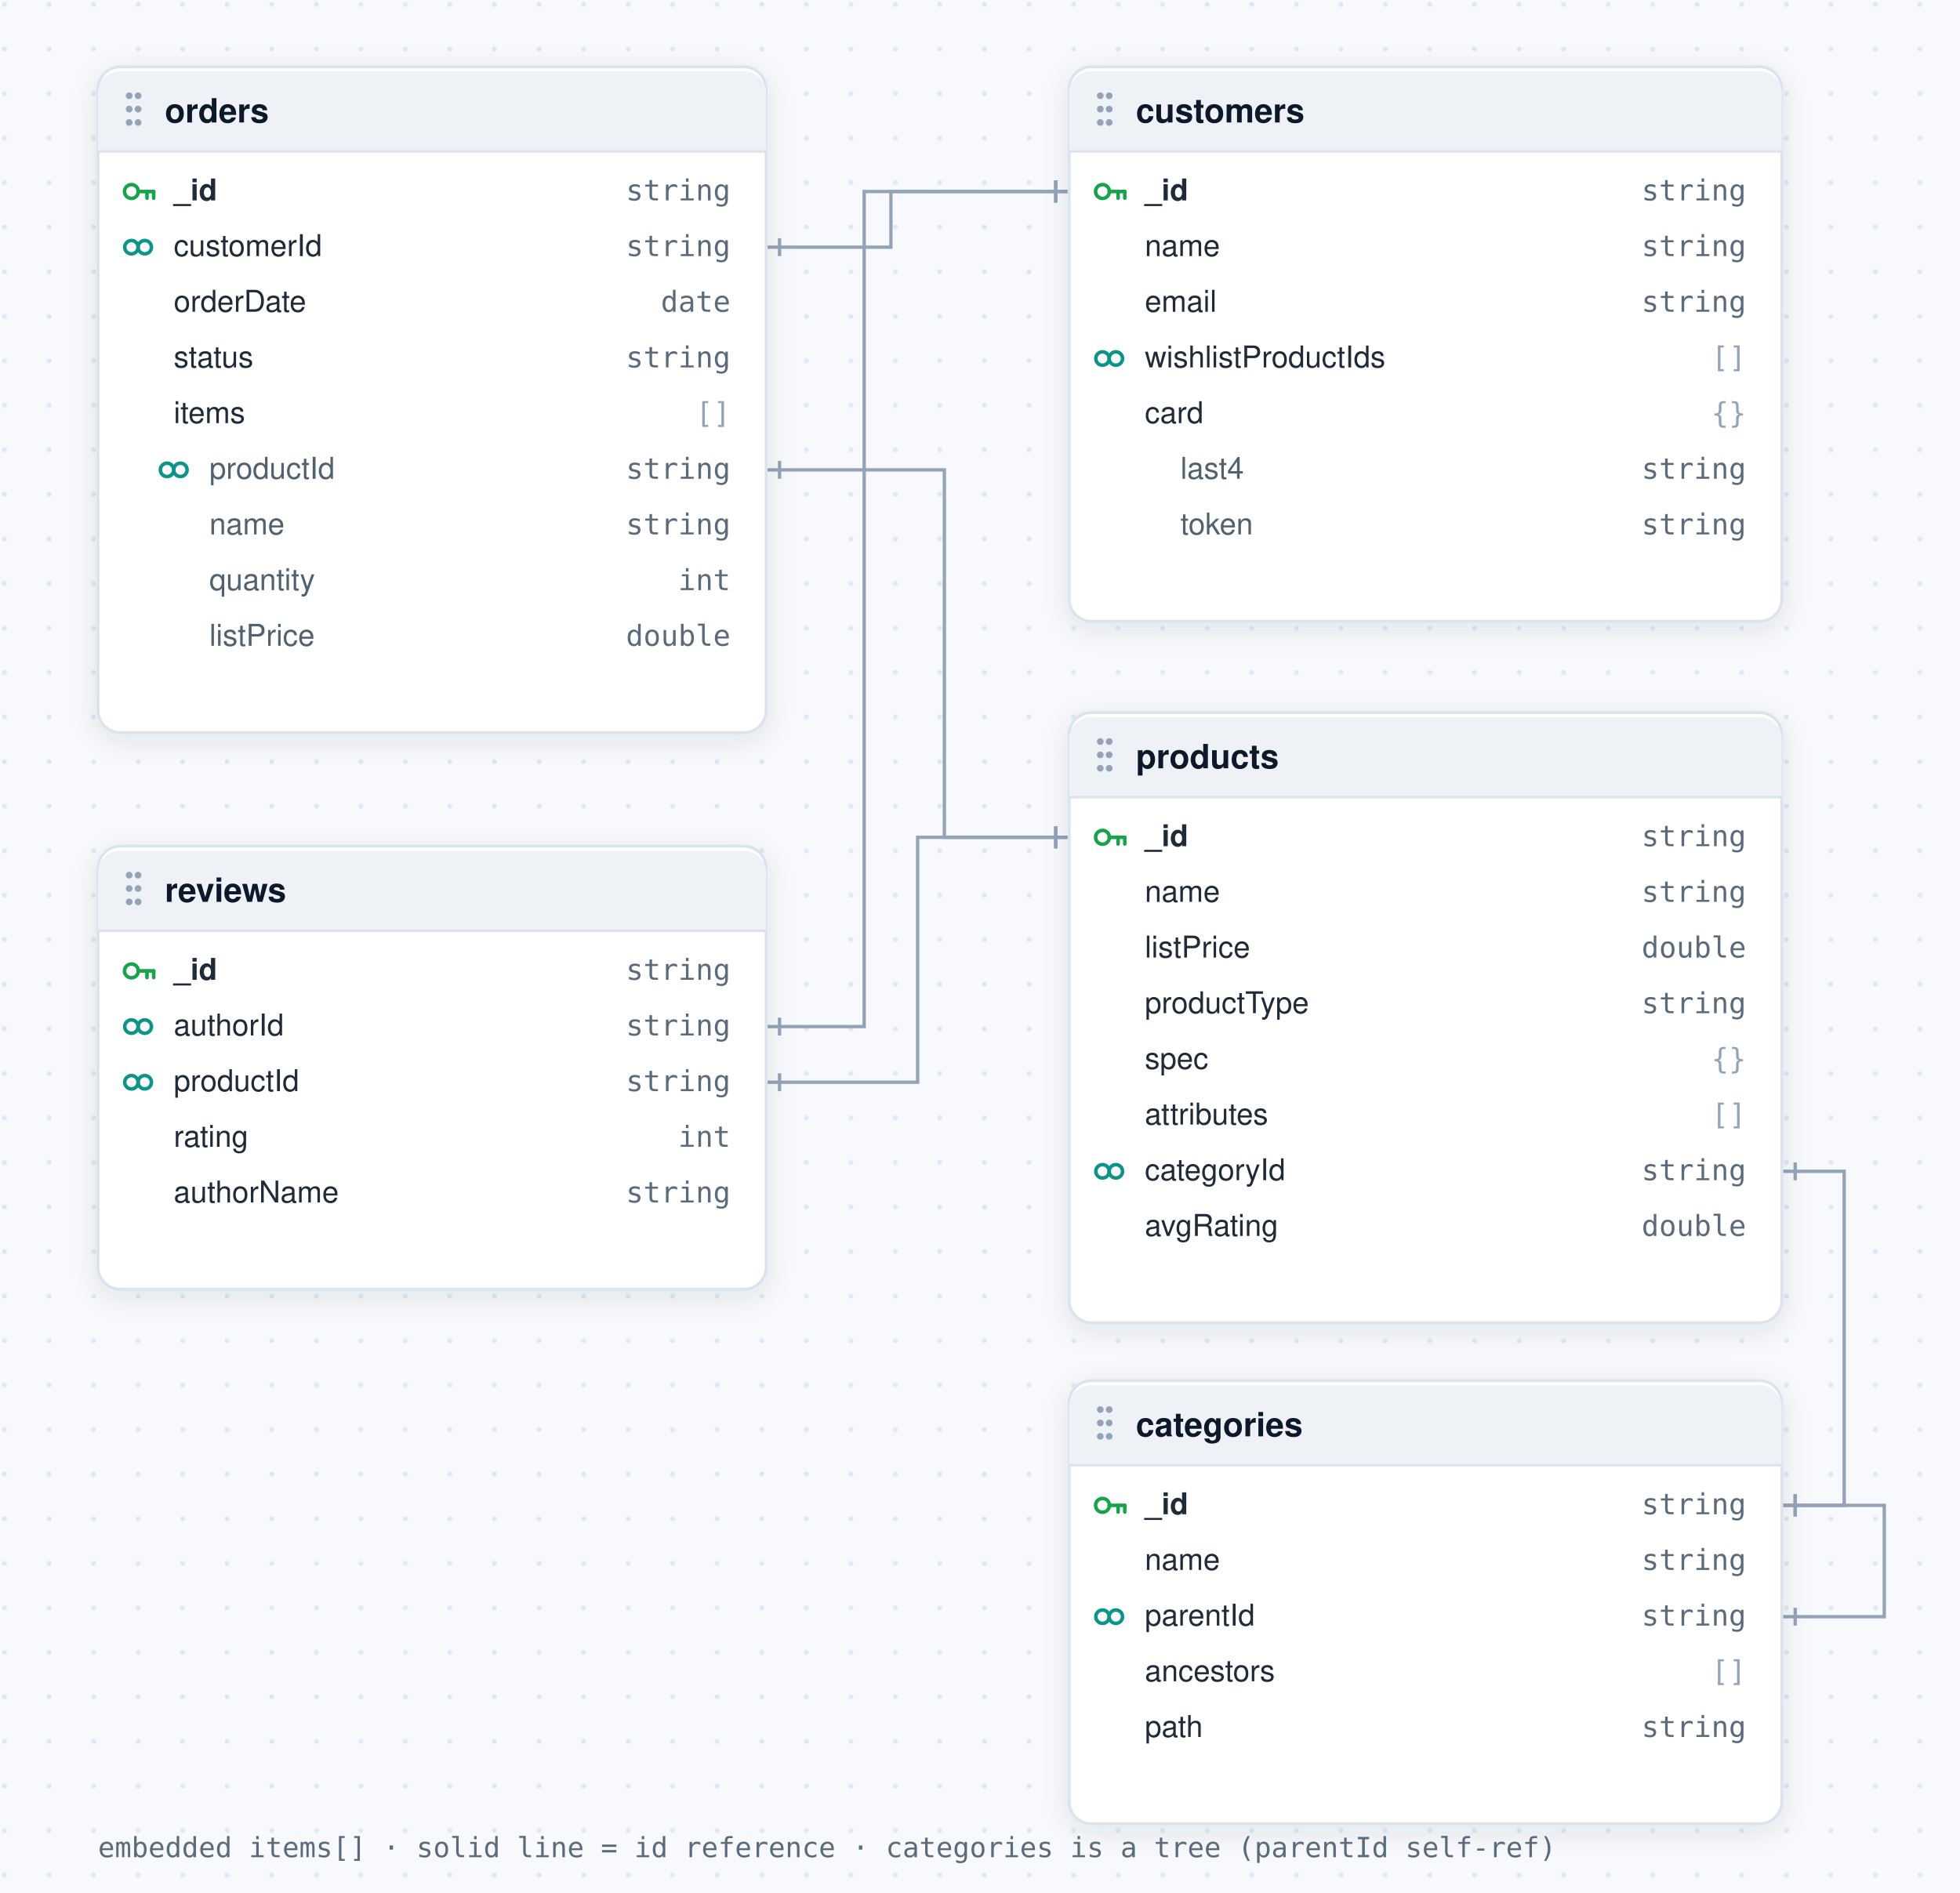
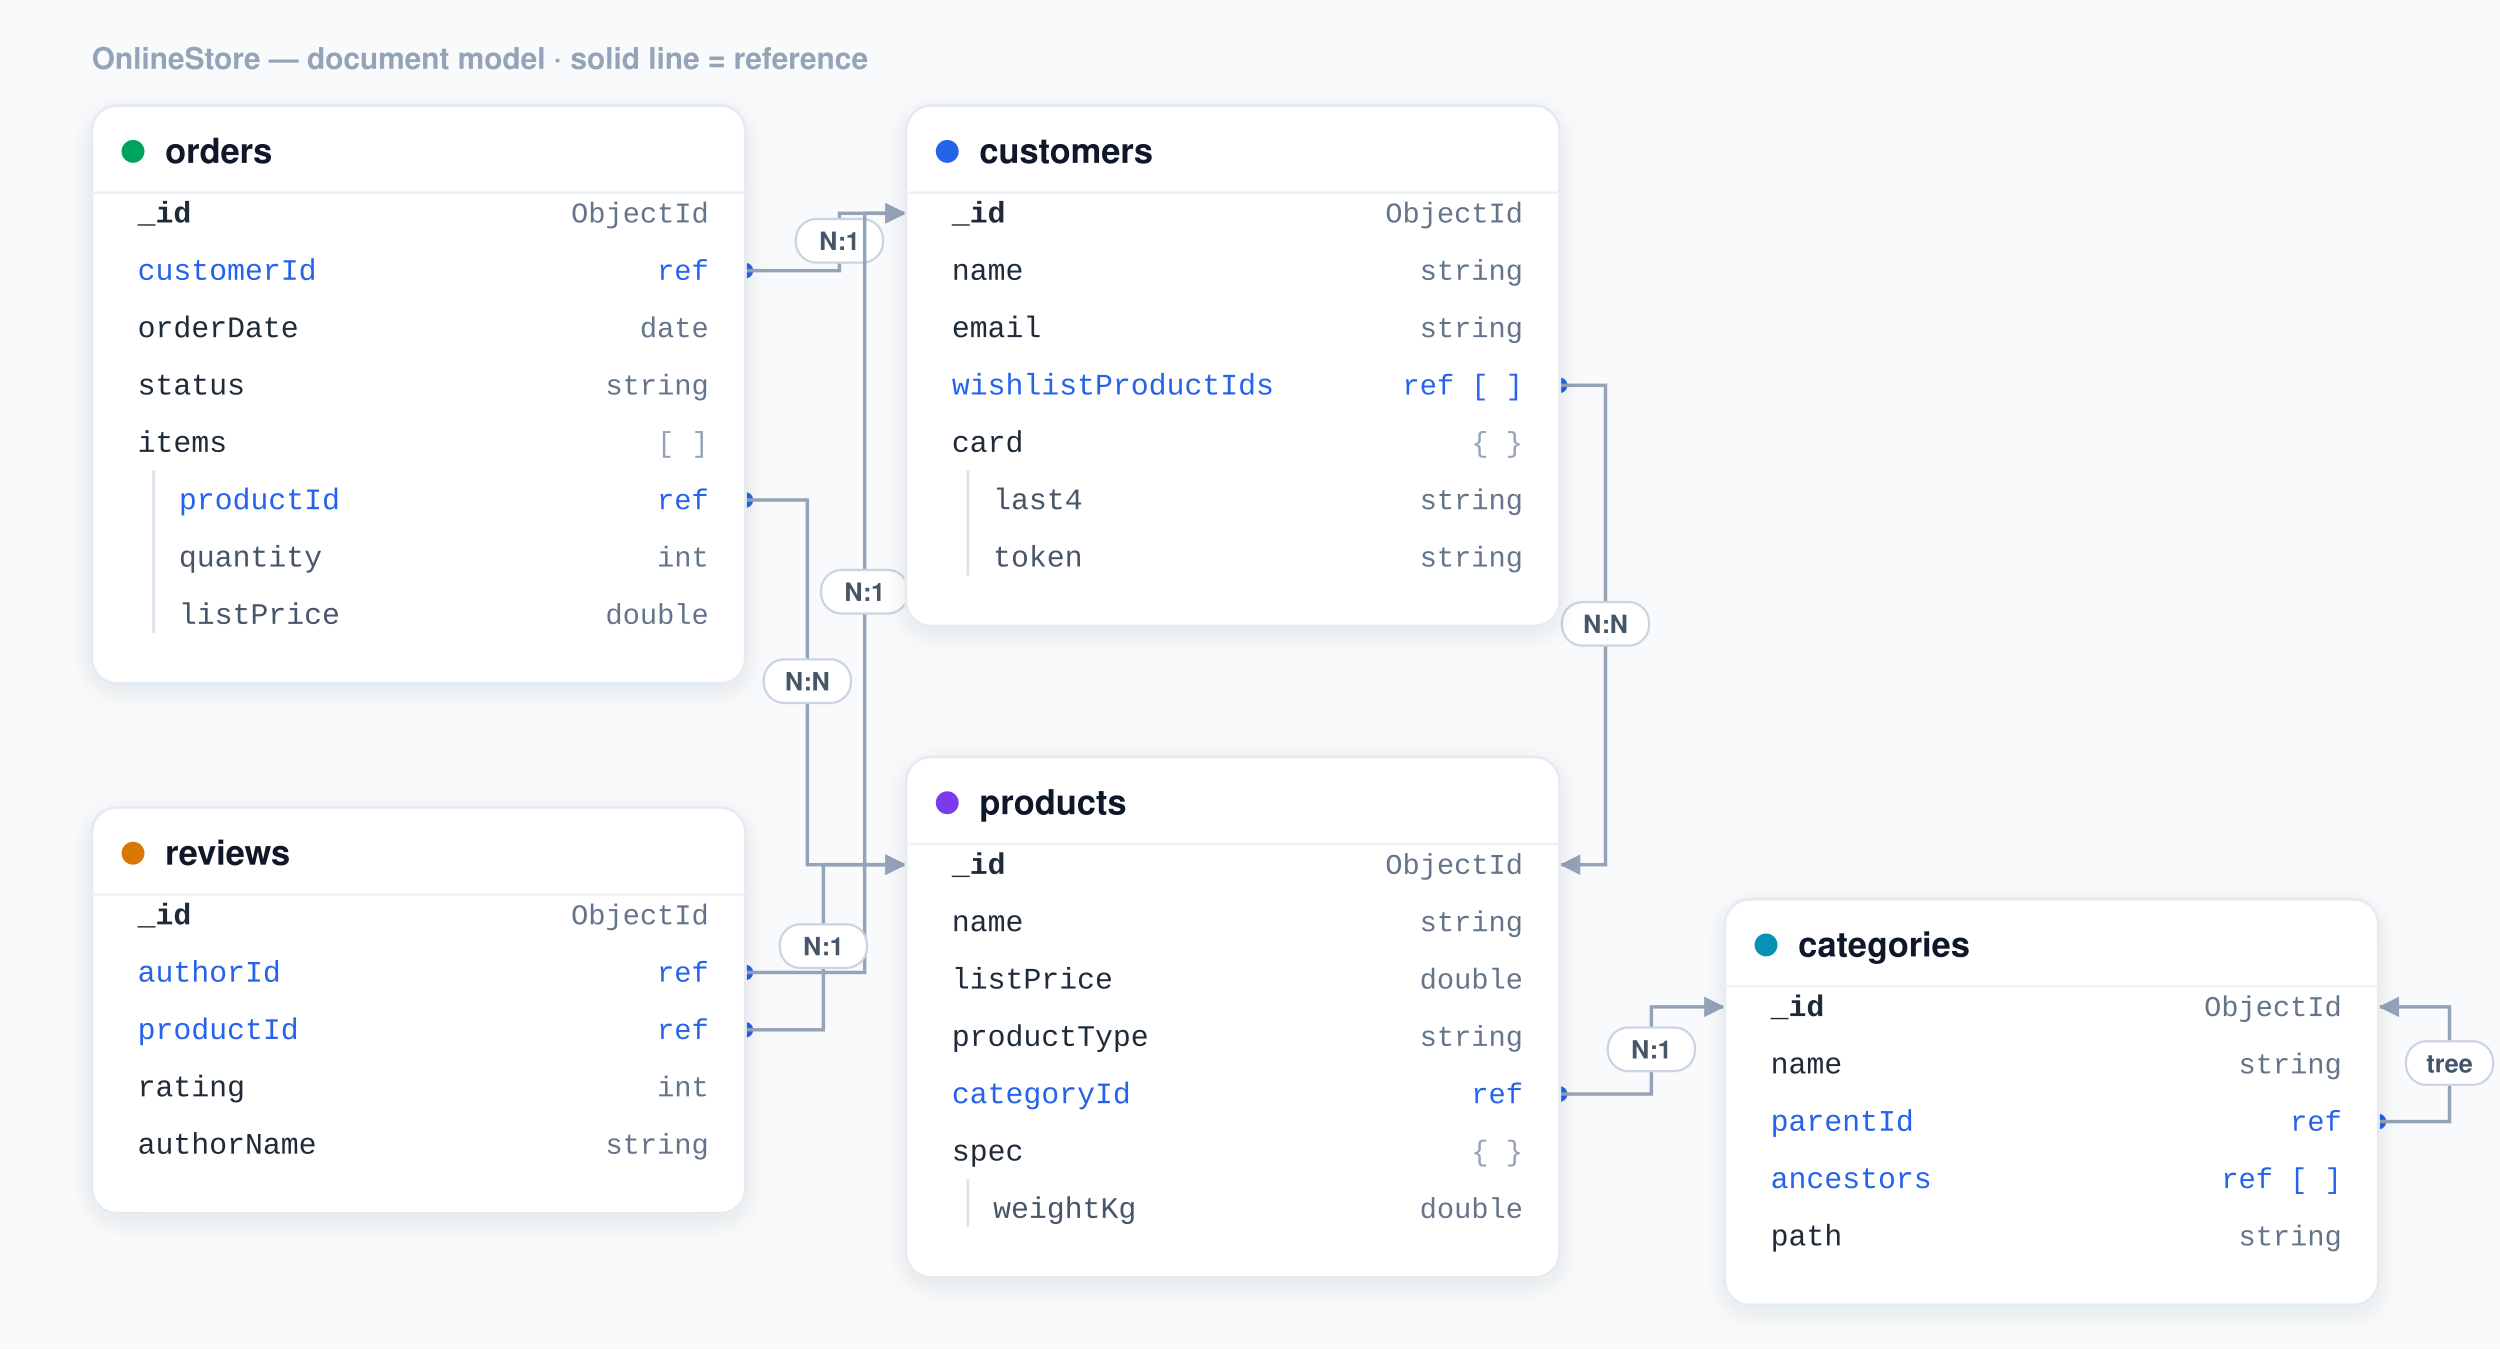
- <svg xmlns="http://www.w3.org/2000/svg" viewBox="0 0 880 850" font-family="'Segoe UI', Helvetica, Arial, sans-serif">
+ <svg xmlns="http://www.w3.org/2000/svg" viewBox="0 0 1090 588" font-family="'Segoe UI', Helvetica, Arial, sans-serif">
  <defs>
-     <pattern id="dots" width="20" height="20" patternUnits="userSpaceOnUse">
-       <circle cx="2" cy="2" r="1.1" fill="#dde5ee" />
-     </pattern>
-     <filter id="sh" x="-8%" y="-8%" width="116%" height="124%">
-       <feDropShadow dx="0" dy="3" stdDeviation="6" flood-color="#1e293b" flood-opacity="0.10" />
+     <filter id="sh" x="-8%" y="-8%" width="116%" height="122%">
+       <feDropShadow dx="0" dy="3" stdDeviation="5" flood-color="#1e293b" flood-opacity="0.10" />
    </filter>
  </defs>
-   <rect width="880" height="850" fill="#f7f9fc" />
-   <rect width="880" height="850" fill="url(#dots)" />
-   <path d="M344,111 H400 V86 H480" fill="none" stroke="#94a3b8" stroke-width="1.5" />
-   <line x1="474" y1="81" x2="474" y2="91" stroke="#94a3b8" stroke-width="1.5" />
-   <line x1="350" y1="107" x2="350" y2="115" stroke="#94a3b8" stroke-width="1.5" />
-   <path d="M344,211 H424 V376 H480" fill="none" stroke="#94a3b8" stroke-width="1.5" />
-   <line x1="474" y1="371" x2="474" y2="381" stroke="#94a3b8" stroke-width="1.5" />
-   <line x1="350" y1="207" x2="350" y2="215" stroke="#94a3b8" stroke-width="1.5" />
-   <path d="M344,461 H388 V86 H480" fill="none" stroke="#94a3b8" stroke-width="1.5" />
-   <line x1="474" y1="81" x2="474" y2="91" stroke="#94a3b8" stroke-width="1.5" />
-   <line x1="350" y1="457" x2="350" y2="465" stroke="#94a3b8" stroke-width="1.5" />
-   <path d="M344,486 H412 V376 H480" fill="none" stroke="#94a3b8" stroke-width="1.5" />
-   <line x1="474" y1="371" x2="474" y2="381" stroke="#94a3b8" stroke-width="1.5" />
-   <line x1="350" y1="482" x2="350" y2="490" stroke="#94a3b8" stroke-width="1.5" />
-   <path d="M800,526 H828 V676 H800" fill="none" stroke="#94a3b8" stroke-width="1.5" />
-   <line x1="806" y1="671" x2="806" y2="681" stroke="#94a3b8" stroke-width="1.5" />
-   <line x1="806" y1="522" x2="806" y2="530" stroke="#94a3b8" stroke-width="1.5" />
-   <path d="M800,726 H846 V676 H800" fill="none" stroke="#94a3b8" stroke-width="1.5" />
-   <line x1="806" y1="671" x2="806" y2="681" stroke="#94a3b8" stroke-width="1.5" />
-   <line x1="806" y1="722" x2="806" y2="730" stroke="#94a3b8" stroke-width="1.5" />
-   <g filter="url(#sh)">
-     <rect x="44" y="30" width="300" height="299" rx="10" fill="#ffffff" stroke="#dbe3ec" stroke-width="1.3" />
-   </g>
-   <path d="M44,42 a10,10 0 0 1 10,-10 h280 a10,10 0 0 1 10,10 v26 h-300 z" fill="#eef2f7" />
-   <line x1="44" y1="68" x2="344" y2="68" stroke="#dbe3ec" stroke-width="1.1" />
-   <circle cx="58" cy="43" r="1.5" fill="#94a3b8" />
-   <circle cx="58" cy="49" r="1.5" fill="#94a3b8" />
-   <circle cx="58" cy="55" r="1.5" fill="#94a3b8" />
-   <circle cx="62" cy="43" r="1.5" fill="#94a3b8" />
-   <circle cx="62" cy="49" r="1.5" fill="#94a3b8" />
-   <circle cx="62" cy="55" r="1.5" fill="#94a3b8" />
-   <text x="74" y="55" font-size="15" font-weight="700" fill="#0f172a">orders</text>
-   <g stroke="#16a34a" stroke-width="1.6" fill="none" stroke-linecap="round">
-     <circle cx="59" cy="86" r="3.1" />
-     <line x1="62" y1="86" x2="69" y2="86" />
-     <line x1="66" y1="86" x2="66" y2="89" />
-     <line x1="69" y1="86" x2="69" y2="89" />
-   </g>
-   <text x="78" y="90" font-size="13.5" font-weight="600" fill="#1f2b38">_id</text>
-   <text x="328" y="90" font-size="13" text-anchor="end" font-family="Consolas,monospace" fill="#5b6b7b">string</text>
-   <g stroke="#0d9488" stroke-width="1.6" fill="none">
-     <circle cx="59" cy="111" r="3" />
-     <circle cx="65" cy="111" r="3" />
-   </g>
-   <text x="78" y="115" font-size="13.5" font-weight="500" fill="#1f2b38">customerId</text>
-   <text x="328" y="115" font-size="13" text-anchor="end" font-family="Consolas,monospace" fill="#5b6b7b">string</text>
-   <text x="78" y="140" font-size="13.5" font-weight="500" fill="#1f2b38">orderDate</text>
-   <text x="328" y="140" font-size="13" text-anchor="end" font-family="Consolas,monospace" fill="#5b6b7b">date</text>
-   <text x="78" y="165" font-size="13.5" font-weight="500" fill="#1f2b38">status</text>
-   <text x="328" y="165" font-size="13" text-anchor="end" font-family="Consolas,monospace" fill="#5b6b7b">string</text>
-   <text x="78" y="190" font-size="13.5" font-weight="500" fill="#1f2b38">items</text>
-   <text x="328" y="190" font-size="13" text-anchor="end" font-family="Consolas,monospace" fill="#94a3b8">[]</text>
-   <g stroke="#0d9488" stroke-width="1.6" fill="none">
-     <circle cx="75" cy="211" r="3" />
-     <circle cx="81" cy="211" r="3" />
-   </g>
-   <text x="94" y="215" font-size="13.5" font-weight="400" fill="#516170">productId</text>
-   <text x="328" y="215" font-size="13" text-anchor="end" font-family="Consolas,monospace" fill="#5b6b7b">string</text>
-   <text x="94" y="240" font-size="13.5" font-weight="400" fill="#516170">name</text>
-   <text x="328" y="240" font-size="13" text-anchor="end" font-family="Consolas,monospace" fill="#5b6b7b">string</text>
-   <text x="94" y="265" font-size="13.5" font-weight="400" fill="#516170">quantity</text>
-   <text x="328" y="265" font-size="13" text-anchor="end" font-family="Consolas,monospace" fill="#5b6b7b">int</text>
-   <text x="94" y="290" font-size="13.5" font-weight="400" fill="#516170">listPrice</text>
-   <text x="328" y="290" font-size="13" text-anchor="end" font-family="Consolas,monospace" fill="#5b6b7b">double</text>
-   <g filter="url(#sh)">
-     <rect x="44" y="380" width="300" height="199" rx="10" fill="#ffffff" stroke="#dbe3ec" stroke-width="1.3" />
-   </g>
-   <path d="M44,392 a10,10 0 0 1 10,-10 h280 a10,10 0 0 1 10,10 v26 h-300 z" fill="#eef2f7" />
-   <line x1="44" y1="418" x2="344" y2="418" stroke="#dbe3ec" stroke-width="1.1" />
-   <circle cx="58" cy="393" r="1.5" fill="#94a3b8" />
-   <circle cx="58" cy="399" r="1.5" fill="#94a3b8" />
-   <circle cx="58" cy="405" r="1.5" fill="#94a3b8" />
-   <circle cx="62" cy="393" r="1.5" fill="#94a3b8" />
-   <circle cx="62" cy="399" r="1.5" fill="#94a3b8" />
-   <circle cx="62" cy="405" r="1.5" fill="#94a3b8" />
-   <text x="74" y="405" font-size="15" font-weight="700" fill="#0f172a">reviews</text>
-   <g stroke="#16a34a" stroke-width="1.6" fill="none" stroke-linecap="round">
-     <circle cx="59" cy="436" r="3.1" />
-     <line x1="62" y1="436" x2="69" y2="436" />
-     <line x1="66" y1="436" x2="66" y2="439" />
-     <line x1="69" y1="436" x2="69" y2="439" />
-   </g>
-   <text x="78" y="440" font-size="13.5" font-weight="600" fill="#1f2b38">_id</text>
-   <text x="328" y="440" font-size="13" text-anchor="end" font-family="Consolas,monospace" fill="#5b6b7b">string</text>
-   <g stroke="#0d9488" stroke-width="1.6" fill="none">
-     <circle cx="59" cy="461" r="3" />
-     <circle cx="65" cy="461" r="3" />
-   </g>
-   <text x="78" y="465" font-size="13.5" font-weight="500" fill="#1f2b38">authorId</text>
-   <text x="328" y="465" font-size="13" text-anchor="end" font-family="Consolas,monospace" fill="#5b6b7b">string</text>
-   <g stroke="#0d9488" stroke-width="1.6" fill="none">
-     <circle cx="59" cy="486" r="3" />
-     <circle cx="65" cy="486" r="3" />
-   </g>
-   <text x="78" y="490" font-size="13.5" font-weight="500" fill="#1f2b38">productId</text>
-   <text x="328" y="490" font-size="13" text-anchor="end" font-family="Consolas,monospace" fill="#5b6b7b">string</text>
-   <text x="78" y="515" font-size="13.5" font-weight="500" fill="#1f2b38">rating</text>
-   <text x="328" y="515" font-size="13" text-anchor="end" font-family="Consolas,monospace" fill="#5b6b7b">int</text>
-   <text x="78" y="540" font-size="13.5" font-weight="500" fill="#1f2b38">authorName</text>
-   <text x="328" y="540" font-size="13" text-anchor="end" font-family="Consolas,monospace" fill="#5b6b7b">string</text>
-   <g filter="url(#sh)">
-     <rect x="480" y="30" width="320" height="249" rx="10" fill="#ffffff" stroke="#dbe3ec" stroke-width="1.3" />
-   </g>
-   <path d="M480,42 a10,10 0 0 1 10,-10 h300 a10,10 0 0 1 10,10 v26 h-320 z" fill="#eef2f7" />
-   <line x1="480" y1="68" x2="800" y2="68" stroke="#dbe3ec" stroke-width="1.1" />
-   <circle cx="494" cy="43" r="1.5" fill="#94a3b8" />
-   <circle cx="494" cy="49" r="1.5" fill="#94a3b8" />
-   <circle cx="494" cy="55" r="1.5" fill="#94a3b8" />
-   <circle cx="498" cy="43" r="1.5" fill="#94a3b8" />
-   <circle cx="498" cy="49" r="1.5" fill="#94a3b8" />
-   <circle cx="498" cy="55" r="1.5" fill="#94a3b8" />
-   <text x="510" y="55" font-size="15" font-weight="700" fill="#0f172a">customers</text>
-   <g stroke="#16a34a" stroke-width="1.6" fill="none" stroke-linecap="round">
-     <circle cx="495" cy="86" r="3.1" />
-     <line x1="498" y1="86" x2="505" y2="86" />
-     <line x1="502" y1="86" x2="502" y2="89" />
-     <line x1="505" y1="86" x2="505" y2="89" />
-   </g>
-   <text x="514" y="90" font-size="13.5" font-weight="600" fill="#1f2b38">_id</text>
-   <text x="784" y="90" font-size="13" text-anchor="end" font-family="Consolas,monospace" fill="#5b6b7b">string</text>
-   <text x="514" y="115" font-size="13.5" font-weight="500" fill="#1f2b38">name</text>
-   <text x="784" y="115" font-size="13" text-anchor="end" font-family="Consolas,monospace" fill="#5b6b7b">string</text>
-   <text x="514" y="140" font-size="13.5" font-weight="500" fill="#1f2b38">email</text>
-   <text x="784" y="140" font-size="13" text-anchor="end" font-family="Consolas,monospace" fill="#5b6b7b">string</text>
-   <g stroke="#0d9488" stroke-width="1.6" fill="none">
-     <circle cx="495" cy="161" r="3" />
-     <circle cx="501" cy="161" r="3" />
-   </g>
-   <text x="514" y="165" font-size="13.5" font-weight="500" fill="#1f2b38">wishlistProductIds</text>
-   <text x="784" y="165" font-size="13" text-anchor="end" font-family="Consolas,monospace" fill="#94a3b8">[]</text>
-   <text x="514" y="190" font-size="13.5" font-weight="500" fill="#1f2b38">card</text>
-   <text x="784" y="190" font-size="13" text-anchor="end" font-family="Consolas,monospace" fill="#94a3b8">{}</text>
-   <text x="530" y="215" font-size="13.5" font-weight="400" fill="#516170">last4</text>
-   <text x="784" y="215" font-size="13" text-anchor="end" font-family="Consolas,monospace" fill="#5b6b7b">string</text>
-   <text x="530" y="240" font-size="13.5" font-weight="400" fill="#516170">token</text>
-   <text x="784" y="240" font-size="13" text-anchor="end" font-family="Consolas,monospace" fill="#5b6b7b">string</text>
-   <g filter="url(#sh)">
-     <rect x="480" y="320" width="320" height="274" rx="10" fill="#ffffff" stroke="#dbe3ec" stroke-width="1.3" />
-   </g>
-   <path d="M480,332 a10,10 0 0 1 10,-10 h300 a10,10 0 0 1 10,10 v26 h-320 z" fill="#eef2f7" />
-   <line x1="480" y1="358" x2="800" y2="358" stroke="#dbe3ec" stroke-width="1.1" />
-   <circle cx="494" cy="333" r="1.5" fill="#94a3b8" />
-   <circle cx="494" cy="339" r="1.5" fill="#94a3b8" />
-   <circle cx="494" cy="345" r="1.5" fill="#94a3b8" />
-   <circle cx="498" cy="333" r="1.5" fill="#94a3b8" />
-   <circle cx="498" cy="339" r="1.5" fill="#94a3b8" />
-   <circle cx="498" cy="345" r="1.5" fill="#94a3b8" />
-   <text x="510" y="345" font-size="15" font-weight="700" fill="#0f172a">products</text>
-   <g stroke="#16a34a" stroke-width="1.6" fill="none" stroke-linecap="round">
-     <circle cx="495" cy="376" r="3.1" />
-     <line x1="498" y1="376" x2="505" y2="376" />
-     <line x1="502" y1="376" x2="502" y2="379" />
-     <line x1="505" y1="376" x2="505" y2="379" />
-   </g>
-   <text x="514" y="380" font-size="13.5" font-weight="600" fill="#1f2b38">_id</text>
-   <text x="784" y="380" font-size="13" text-anchor="end" font-family="Consolas,monospace" fill="#5b6b7b">string</text>
-   <text x="514" y="405" font-size="13.5" font-weight="500" fill="#1f2b38">name</text>
-   <text x="784" y="405" font-size="13" text-anchor="end" font-family="Consolas,monospace" fill="#5b6b7b">string</text>
-   <text x="514" y="430" font-size="13.5" font-weight="500" fill="#1f2b38">listPrice</text>
-   <text x="784" y="430" font-size="13" text-anchor="end" font-family="Consolas,monospace" fill="#5b6b7b">double</text>
-   <text x="514" y="455" font-size="13.5" font-weight="500" fill="#1f2b38">productType</text>
-   <text x="784" y="455" font-size="13" text-anchor="end" font-family="Consolas,monospace" fill="#5b6b7b">string</text>
-   <text x="514" y="480" font-size="13.5" font-weight="500" fill="#1f2b38">spec</text>
-   <text x="784" y="480" font-size="13" text-anchor="end" font-family="Consolas,monospace" fill="#94a3b8">{}</text>
-   <text x="514" y="505" font-size="13.5" font-weight="500" fill="#1f2b38">attributes</text>
-   <text x="784" y="505" font-size="13" text-anchor="end" font-family="Consolas,monospace" fill="#94a3b8">[]</text>
-   <g stroke="#0d9488" stroke-width="1.6" fill="none">
-     <circle cx="495" cy="526" r="3" />
-     <circle cx="501" cy="526" r="3" />
-   </g>
-   <text x="514" y="530" font-size="13.5" font-weight="500" fill="#1f2b38">categoryId</text>
-   <text x="784" y="530" font-size="13" text-anchor="end" font-family="Consolas,monospace" fill="#5b6b7b">string</text>
-   <text x="514" y="555" font-size="13.5" font-weight="500" fill="#1f2b38">avgRating</text>
-   <text x="784" y="555" font-size="13" text-anchor="end" font-family="Consolas,monospace" fill="#5b6b7b">double</text>
-   <g filter="url(#sh)">
-     <rect x="480" y="620" width="320" height="199" rx="10" fill="#ffffff" stroke="#dbe3ec" stroke-width="1.3" />
-   </g>
-   <path d="M480,632 a10,10 0 0 1 10,-10 h300 a10,10 0 0 1 10,10 v26 h-320 z" fill="#eef2f7" />
-   <line x1="480" y1="658" x2="800" y2="658" stroke="#dbe3ec" stroke-width="1.1" />
-   <circle cx="494" cy="633" r="1.5" fill="#94a3b8" />
-   <circle cx="494" cy="639" r="1.5" fill="#94a3b8" />
-   <circle cx="494" cy="645" r="1.5" fill="#94a3b8" />
-   <circle cx="498" cy="633" r="1.5" fill="#94a3b8" />
-   <circle cx="498" cy="639" r="1.5" fill="#94a3b8" />
-   <circle cx="498" cy="645" r="1.5" fill="#94a3b8" />
-   <text x="510" y="645" font-size="15" font-weight="700" fill="#0f172a">categories</text>
-   <g stroke="#16a34a" stroke-width="1.6" fill="none" stroke-linecap="round">
-     <circle cx="495" cy="676" r="3.1" />
-     <line x1="498" y1="676" x2="505" y2="676" />
-     <line x1="502" y1="676" x2="502" y2="679" />
-     <line x1="505" y1="676" x2="505" y2="679" />
-   </g>
-   <text x="514" y="680" font-size="13.5" font-weight="600" fill="#1f2b38">_id</text>
-   <text x="784" y="680" font-size="13" text-anchor="end" font-family="Consolas,monospace" fill="#5b6b7b">string</text>
-   <text x="514" y="705" font-size="13.5" font-weight="500" fill="#1f2b38">name</text>
-   <text x="784" y="705" font-size="13" text-anchor="end" font-family="Consolas,monospace" fill="#5b6b7b">string</text>
-   <g stroke="#0d9488" stroke-width="1.6" fill="none">
-     <circle cx="495" cy="726" r="3" />
-     <circle cx="501" cy="726" r="3" />
-   </g>
-   <text x="514" y="730" font-size="13.5" font-weight="500" fill="#1f2b38">parentId</text>
-   <text x="784" y="730" font-size="13" text-anchor="end" font-family="Consolas,monospace" fill="#5b6b7b">string</text>
-   <text x="514" y="755" font-size="13.5" font-weight="500" fill="#1f2b38">ancestors</text>
-   <text x="784" y="755" font-size="13" text-anchor="end" font-family="Consolas,monospace" fill="#94a3b8">[]</text>
-   <text x="514" y="780" font-size="13.5" font-weight="500" fill="#1f2b38">path</text>
-   <text x="784" y="780" font-size="13" text-anchor="end" font-family="Consolas,monospace" fill="#5b6b7b">string</text>
-   <text x="44" y="834" font-size="12.5" font-family="Consolas,monospace" fill="#5b6b7b">embedded items[] · solid line = id reference · categories is a tree (parentId self-ref)</text>
+   <rect width="1090" height="588" fill="#f8fafc" />
+   <text x="40" y="30" font-size="13" font-family="'Segoe UI', Helvetica, Arial, sans-serif" fill="#94a3b8" font-weight="600">OnlineStore — document model  ·  solid line = reference</text>
+   <circle cx="325" cy="118" r="3.4" fill="#2563eb" />
+   <path d="M325,118 H366 V93 H395" fill="none" stroke="#94a3b8" stroke-width="1.5" />
+   <path d="M395,93 l-9,-4.5 l0,9 z" fill="#94a3b8" />
+   <rect x="347" y="95.5" width="38" height="19" rx="9" fill="#fff" stroke="#cbd5e1" stroke-width="1" />
+   <text x="366" y="109" font-size="11" font-weight="700" text-anchor="middle" fill="#475569" font-family="'Segoe UI', Helvetica, Arial, sans-serif">N:1</text>
+   <circle cx="325" cy="218" r="3.4" fill="#2563eb" />
+   <path d="M325,218 H352 V377 H395" fill="none" stroke="#94a3b8" stroke-width="1.5" />
+   <path d="M395,377 l-9,-4.5 l0,9 z" fill="#94a3b8" />
+   <rect x="333" y="287.5" width="38" height="19" rx="9" fill="#fff" stroke="#cbd5e1" stroke-width="1" />
+   <text x="352" y="301" font-size="11" font-weight="700" text-anchor="middle" fill="#475569" font-family="'Segoe UI', Helvetica, Arial, sans-serif">N:N</text>
+   <circle cx="325" cy="424" r="3.4" fill="#2563eb" />
+   <path d="M325,424 H377 V93 H395" fill="none" stroke="#94a3b8" stroke-width="1.5" />
+   <path d="M395,93 l-9,-4.5 l0,9 z" fill="#94a3b8" />
+   <rect x="358" y="248.5" width="38" height="19" rx="9" fill="#fff" stroke="#cbd5e1" stroke-width="1" />
+   <text x="377" y="262" font-size="11" font-weight="700" text-anchor="middle" fill="#475569" font-family="'Segoe UI', Helvetica, Arial, sans-serif">N:1</text>
+   <circle cx="325" cy="449" r="3.4" fill="#2563eb" />
+   <path d="M325,449 H359 V377 H395" fill="none" stroke="#94a3b8" stroke-width="1.5" />
+   <path d="M395,377 l-9,-4.5 l0,9 z" fill="#94a3b8" />
+   <rect x="340" y="403" width="38" height="19" rx="9" fill="#fff" stroke="#cbd5e1" stroke-width="1" />
+   <text x="359" y="416.5" font-size="11" font-weight="700" text-anchor="middle" fill="#475569" font-family="'Segoe UI', Helvetica, Arial, sans-serif">N:1</text>
+   <circle cx="680" cy="477" r="3.4" fill="#2563eb" />
+   <path d="M680,477 H720 V439 H752" fill="none" stroke="#94a3b8" stroke-width="1.5" />
+   <path d="M752,439 l-9,-4.5 l0,9 z" fill="#94a3b8" />
+   <rect x="701" y="448" width="38" height="19" rx="9" fill="#fff" stroke="#cbd5e1" stroke-width="1" />
+   <text x="720" y="461.5" font-size="11" font-weight="700" text-anchor="middle" fill="#475569" font-family="'Segoe UI', Helvetica, Arial, sans-serif">N:1</text>
+   <circle cx="680" cy="168" r="3.4" fill="#2563eb" />
+   <path d="M680,168 H700 V377 H680" fill="none" stroke="#94a3b8" stroke-width="1.5" />
+   <path d="M680,377 l9,-4.5 l0,9 z" fill="#94a3b8" />
+   <rect x="681" y="262.5" width="38" height="19" rx="9" fill="#fff" stroke="#cbd5e1" stroke-width="1" />
+   <text x="700" y="276" font-size="11" font-weight="700" text-anchor="middle" fill="#475569" font-family="'Segoe UI', Helvetica, Arial, sans-serif">N:N</text>
+   <circle cx="1037" cy="489" r="3.4" fill="#2563eb" />
+   <path d="M1037,489 H1068 V439 H1037" fill="none" stroke="#94a3b8" stroke-width="1.5" />
+   <path d="M1037,439 l9,-4.5 l0,9 z" fill="#94a3b8" />
+   <rect x="1049" y="454" width="38" height="19" rx="9" fill="#fff" stroke="#cbd5e1" stroke-width="1" />
+   <text x="1068" y="467.5" font-size="11" font-weight="700" text-anchor="middle" fill="#475569" font-family="'Segoe UI', Helvetica, Arial, sans-serif">tree</text>
+   <rect x="40" y="46" width="285" height="252" rx="11" fill="#ffffff" stroke="#e6ebf2" stroke-width="1.3" filter="url(#sh)" />
+   <circle cx="58" cy="66" r="5" fill="#00a35c" />
+   <text x="72" y="71" font-size="15" font-weight="800" fill="#0f172a" font-family="'Segoe UI', Helvetica, Arial, sans-serif">orders</text>
+   <line x1="40" y1="84" x2="325" y2="84" stroke="#eef2f7" stroke-width="1.2" />
+   <line x1="67" y1="205" x2="67" y2="276" stroke="#dbe3ec" stroke-width="1.2" />
+   <text x="60" y="97" font-size="13" font-family="Consolas, 'Courier New', monospace" font-weight="700" fill="#1f2b38">_id</text>
+   <text x="309" y="97" font-size="12.5" font-family="Consolas, 'Courier New', monospace" text-anchor="end" fill="#64748b">ObjectId</text>
+   <text x="60" y="122" font-size="13" font-family="Consolas, 'Courier New', monospace" font-weight="500" fill="#2563eb">customerId</text>
+   <text x="309" y="122" font-size="12.5" font-family="Consolas, 'Courier New', monospace" text-anchor="end" fill="#2563eb">ref</text>
+   <text x="60" y="147" font-size="13" font-family="Consolas, 'Courier New', monospace" font-weight="500" fill="#1f2b38">orderDate</text>
+   <text x="309" y="147" font-size="12.5" font-family="Consolas, 'Courier New', monospace" text-anchor="end" fill="#64748b">date</text>
+   <text x="60" y="172" font-size="13" font-family="Consolas, 'Courier New', monospace" font-weight="500" fill="#1f2b38">status</text>
+   <text x="309" y="172" font-size="12.5" font-family="Consolas, 'Courier New', monospace" text-anchor="end" fill="#64748b">string</text>
+   <text x="60" y="197" font-size="13" font-family="Consolas, 'Courier New', monospace" font-weight="500" fill="#1f2b38">items</text>
+   <text x="309" y="197" font-size="12.5" font-family="Consolas, 'Courier New', monospace" text-anchor="end" fill="#94a3b8">[ ]</text>
+   <text x="78" y="222" font-size="13" font-family="Consolas, 'Courier New', monospace" font-weight="500" fill="#2563eb">productId</text>
+   <text x="309" y="222" font-size="12.5" font-family="Consolas, 'Courier New', monospace" text-anchor="end" fill="#2563eb">ref</text>
+   <text x="78" y="247" font-size="13" font-family="Consolas, 'Courier New', monospace" font-weight="500" fill="#475569">quantity</text>
+   <text x="309" y="247" font-size="12.5" font-family="Consolas, 'Courier New', monospace" text-anchor="end" fill="#64748b">int</text>
+   <text x="78" y="272" font-size="13" font-family="Consolas, 'Courier New', monospace" font-weight="500" fill="#475569">listPrice</text>
+   <text x="309" y="272" font-size="12.5" font-family="Consolas, 'Courier New', monospace" text-anchor="end" fill="#64748b">double</text>
+   <rect x="40" y="352" width="285" height="177" rx="11" fill="#ffffff" stroke="#e6ebf2" stroke-width="1.3" filter="url(#sh)" />
+   <circle cx="58" cy="372" r="5" fill="#d97706" />
+   <text x="72" y="377" font-size="15" font-weight="800" fill="#0f172a" font-family="'Segoe UI', Helvetica, Arial, sans-serif">reviews</text>
+   <line x1="40" y1="390" x2="325" y2="390" stroke="#eef2f7" stroke-width="1.2" />
+   <text x="60" y="403" font-size="13" font-family="Consolas, 'Courier New', monospace" font-weight="700" fill="#1f2b38">_id</text>
+   <text x="309" y="403" font-size="12.5" font-family="Consolas, 'Courier New', monospace" text-anchor="end" fill="#64748b">ObjectId</text>
+   <text x="60" y="428" font-size="13" font-family="Consolas, 'Courier New', monospace" font-weight="500" fill="#2563eb">authorId</text>
+   <text x="309" y="428" font-size="12.5" font-family="Consolas, 'Courier New', monospace" text-anchor="end" fill="#2563eb">ref</text>
+   <text x="60" y="453" font-size="13" font-family="Consolas, 'Courier New', monospace" font-weight="500" fill="#2563eb">productId</text>
+   <text x="309" y="453" font-size="12.5" font-family="Consolas, 'Courier New', monospace" text-anchor="end" fill="#2563eb">ref</text>
+   <text x="60" y="478" font-size="13" font-family="Consolas, 'Courier New', monospace" font-weight="500" fill="#1f2b38">rating</text>
+   <text x="309" y="478" font-size="12.5" font-family="Consolas, 'Courier New', monospace" text-anchor="end" fill="#64748b">int</text>
+   <text x="60" y="503" font-size="13" font-family="Consolas, 'Courier New', monospace" font-weight="500" fill="#1f2b38">authorName</text>
+   <text x="309" y="503" font-size="12.5" font-family="Consolas, 'Courier New', monospace" text-anchor="end" fill="#64748b">string</text>
+   <rect x="395" y="46" width="285" height="227" rx="11" fill="#ffffff" stroke="#e6ebf2" stroke-width="1.3" filter="url(#sh)" />
+   <circle cx="413" cy="66" r="5" fill="#2563eb" />
+   <text x="427" y="71" font-size="15" font-weight="800" fill="#0f172a" font-family="'Segoe UI', Helvetica, Arial, sans-serif">customers</text>
+   <line x1="395" y1="84" x2="680" y2="84" stroke="#eef2f7" stroke-width="1.2" />
+   <line x1="422" y1="205" x2="422" y2="251" stroke="#dbe3ec" stroke-width="1.2" />
+   <text x="415" y="97" font-size="13" font-family="Consolas, 'Courier New', monospace" font-weight="700" fill="#1f2b38">_id</text>
+   <text x="664" y="97" font-size="12.5" font-family="Consolas, 'Courier New', monospace" text-anchor="end" fill="#64748b">ObjectId</text>
+   <text x="415" y="122" font-size="13" font-family="Consolas, 'Courier New', monospace" font-weight="500" fill="#1f2b38">name</text>
+   <text x="664" y="122" font-size="12.5" font-family="Consolas, 'Courier New', monospace" text-anchor="end" fill="#64748b">string</text>
+   <text x="415" y="147" font-size="13" font-family="Consolas, 'Courier New', monospace" font-weight="500" fill="#1f2b38">email</text>
+   <text x="664" y="147" font-size="12.5" font-family="Consolas, 'Courier New', monospace" text-anchor="end" fill="#64748b">string</text>
+   <text x="415" y="172" font-size="13" font-family="Consolas, 'Courier New', monospace" font-weight="500" fill="#2563eb">wishlistProductIds</text>
+   <text x="664" y="172" font-size="12.5" font-family="Consolas, 'Courier New', monospace" text-anchor="end" fill="#2563eb">ref [ ]</text>
+   <text x="415" y="197" font-size="13" font-family="Consolas, 'Courier New', monospace" font-weight="500" fill="#1f2b38">card</text>
+   <text x="664" y="197" font-size="12.5" font-family="Consolas, 'Courier New', monospace" text-anchor="end" fill="#94a3b8">{ }</text>
+   <text x="433" y="222" font-size="13" font-family="Consolas, 'Courier New', monospace" font-weight="500" fill="#475569">last4</text>
+   <text x="664" y="222" font-size="12.5" font-family="Consolas, 'Courier New', monospace" text-anchor="end" fill="#64748b">string</text>
+   <text x="433" y="247" font-size="13" font-family="Consolas, 'Courier New', monospace" font-weight="500" fill="#475569">token</text>
+   <text x="664" y="247" font-size="12.5" font-family="Consolas, 'Courier New', monospace" text-anchor="end" fill="#64748b">string</text>
+   <rect x="395" y="330" width="285" height="227" rx="11" fill="#ffffff" stroke="#e6ebf2" stroke-width="1.3" filter="url(#sh)" />
+   <circle cx="413" cy="350" r="5" fill="#7c3aed" />
+   <text x="427" y="355" font-size="15" font-weight="800" fill="#0f172a" font-family="'Segoe UI', Helvetica, Arial, sans-serif">products</text>
+   <line x1="395" y1="368" x2="680" y2="368" stroke="#eef2f7" stroke-width="1.2" />
+   <line x1="422" y1="514" x2="422" y2="535" stroke="#dbe3ec" stroke-width="1.2" />
+   <text x="415" y="381" font-size="13" font-family="Consolas, 'Courier New', monospace" font-weight="700" fill="#1f2b38">_id</text>
+   <text x="664" y="381" font-size="12.5" font-family="Consolas, 'Courier New', monospace" text-anchor="end" fill="#64748b">ObjectId</text>
+   <text x="415" y="406" font-size="13" font-family="Consolas, 'Courier New', monospace" font-weight="500" fill="#1f2b38">name</text>
+   <text x="664" y="406" font-size="12.5" font-family="Consolas, 'Courier New', monospace" text-anchor="end" fill="#64748b">string</text>
+   <text x="415" y="431" font-size="13" font-family="Consolas, 'Courier New', monospace" font-weight="500" fill="#1f2b38">listPrice</text>
+   <text x="664" y="431" font-size="12.5" font-family="Consolas, 'Courier New', monospace" text-anchor="end" fill="#64748b">double</text>
+   <text x="415" y="456" font-size="13" font-family="Consolas, 'Courier New', monospace" font-weight="500" fill="#1f2b38">productType</text>
+   <text x="664" y="456" font-size="12.5" font-family="Consolas, 'Courier New', monospace" text-anchor="end" fill="#64748b">string</text>
+   <text x="415" y="481" font-size="13" font-family="Consolas, 'Courier New', monospace" font-weight="500" fill="#2563eb">categoryId</text>
+   <text x="664" y="481" font-size="12.5" font-family="Consolas, 'Courier New', monospace" text-anchor="end" fill="#2563eb">ref</text>
+   <text x="415" y="506" font-size="13" font-family="Consolas, 'Courier New', monospace" font-weight="500" fill="#1f2b38">spec</text>
+   <text x="664" y="506" font-size="12.5" font-family="Consolas, 'Courier New', monospace" text-anchor="end" fill="#94a3b8">{ }</text>
+   <text x="433" y="531" font-size="13" font-family="Consolas, 'Courier New', monospace" font-weight="500" fill="#475569">weightKg</text>
+   <text x="664" y="531" font-size="12.5" font-family="Consolas, 'Courier New', monospace" text-anchor="end" fill="#64748b">double</text>
+   <rect x="752" y="392" width="285" height="177" rx="11" fill="#ffffff" stroke="#e6ebf2" stroke-width="1.3" filter="url(#sh)" />
+   <circle cx="770" cy="412" r="5" fill="#0891b2" />
+   <text x="784" y="417" font-size="15" font-weight="800" fill="#0f172a" font-family="'Segoe UI', Helvetica, Arial, sans-serif">categories</text>
+   <line x1="752" y1="430" x2="1037" y2="430" stroke="#eef2f7" stroke-width="1.2" />
+   <text x="772" y="443" font-size="13" font-family="Consolas, 'Courier New', monospace" font-weight="700" fill="#1f2b38">_id</text>
+   <text x="1021" y="443" font-size="12.5" font-family="Consolas, 'Courier New', monospace" text-anchor="end" fill="#64748b">ObjectId</text>
+   <text x="772" y="468" font-size="13" font-family="Consolas, 'Courier New', monospace" font-weight="500" fill="#1f2b38">name</text>
+   <text x="1021" y="468" font-size="12.5" font-family="Consolas, 'Courier New', monospace" text-anchor="end" fill="#64748b">string</text>
+   <text x="772" y="493" font-size="13" font-family="Consolas, 'Courier New', monospace" font-weight="500" fill="#2563eb">parentId</text>
+   <text x="1021" y="493" font-size="12.5" font-family="Consolas, 'Courier New', monospace" text-anchor="end" fill="#2563eb">ref</text>
+   <text x="772" y="518" font-size="13" font-family="Consolas, 'Courier New', monospace" font-weight="500" fill="#2563eb">ancestors</text>
+   <text x="1021" y="518" font-size="12.5" font-family="Consolas, 'Courier New', monospace" text-anchor="end" fill="#2563eb">ref [ ]</text>
+   <text x="772" y="543" font-size="13" font-family="Consolas, 'Courier New', monospace" font-weight="500" fill="#1f2b38">path</text>
+   <text x="1021" y="543" font-size="12.5" font-family="Consolas, 'Courier New', monospace" text-anchor="end" fill="#64748b">string</text>
</svg>
